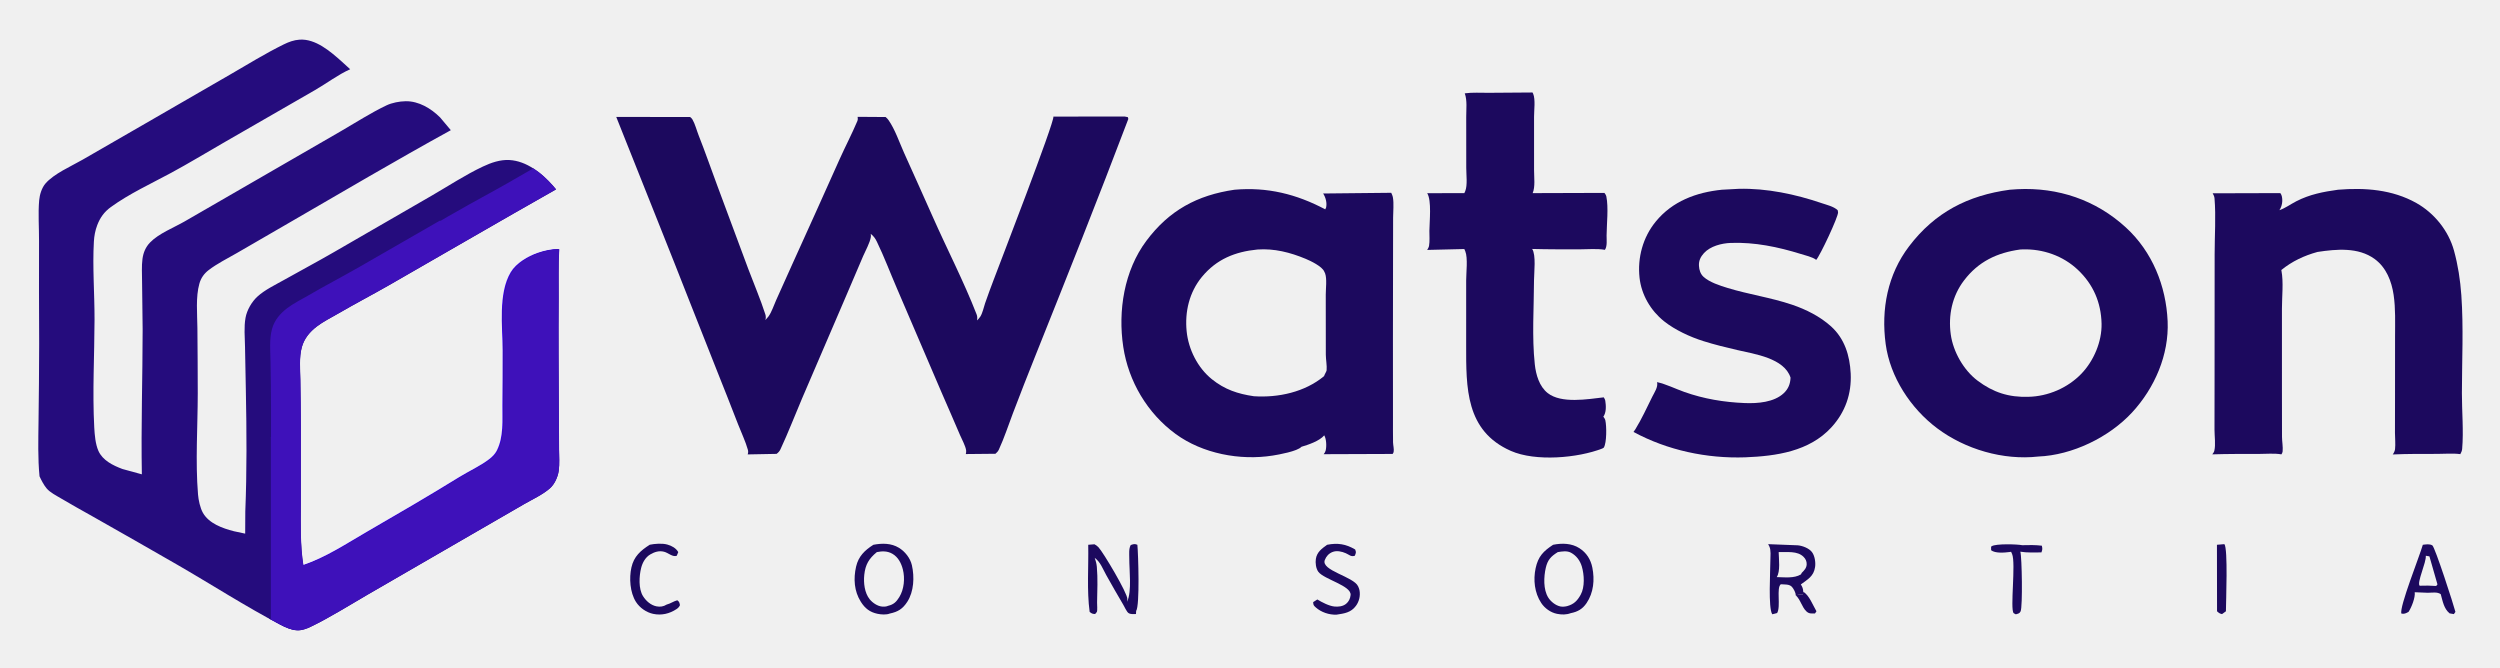
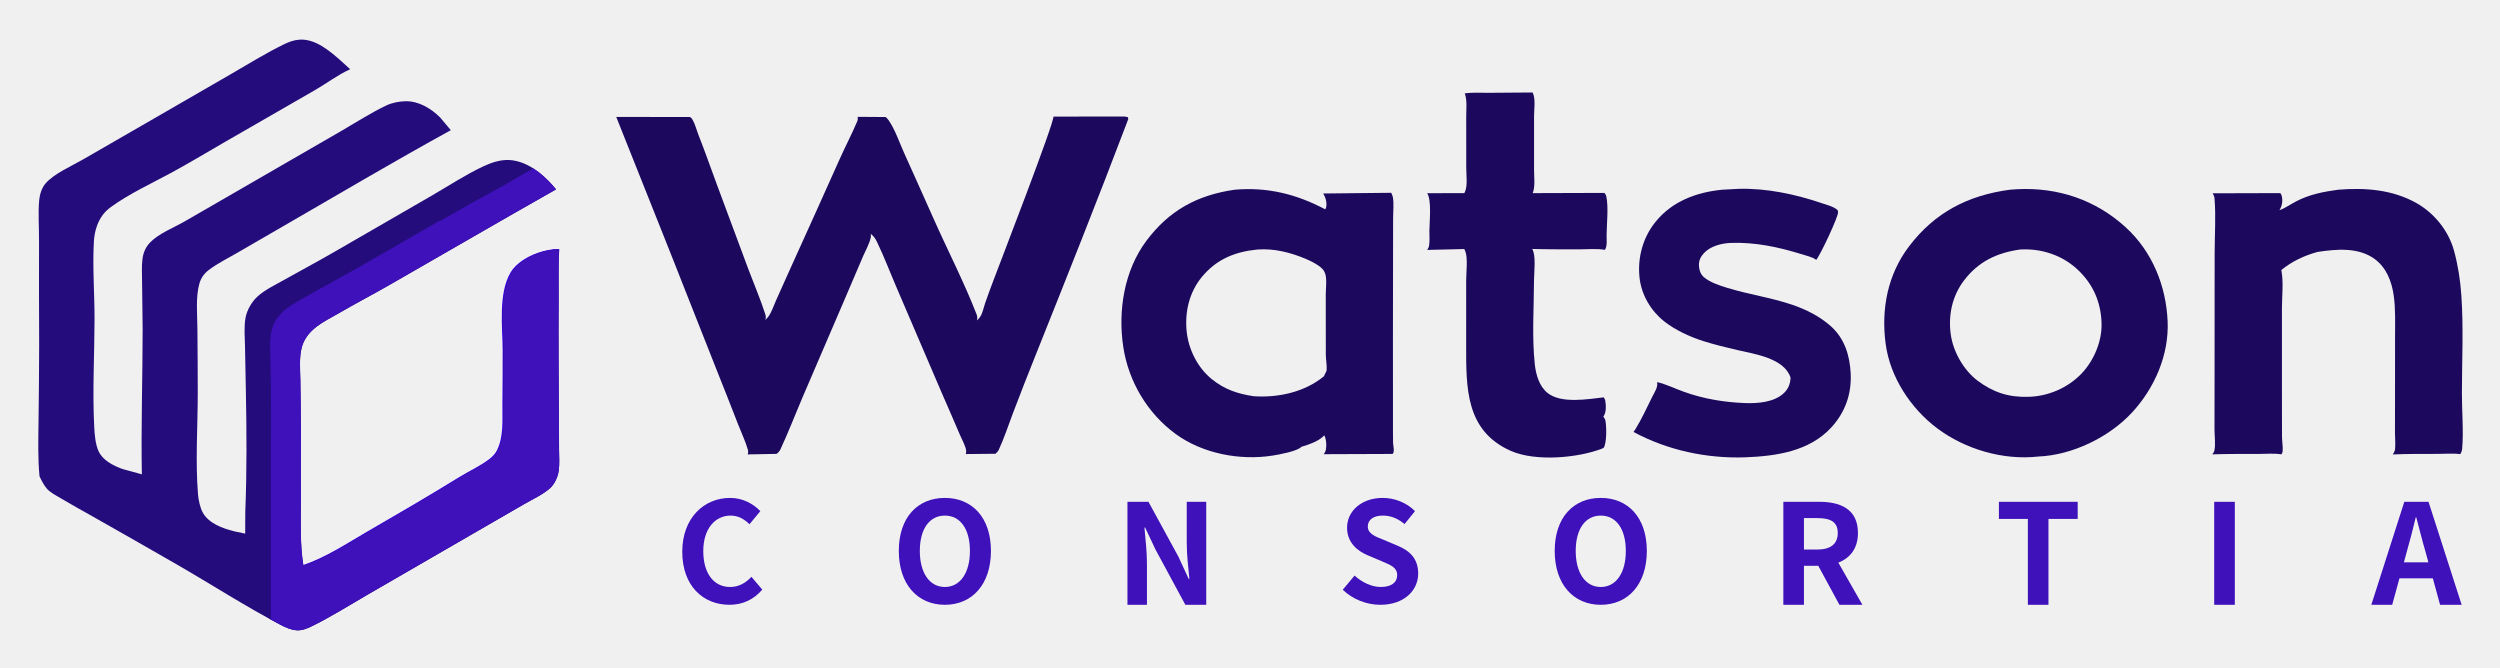
<svg xmlns="http://www.w3.org/2000/svg" width="678" height="181" version="1.1" id="svg18">
  <defs id="defs18">
    <clipPath clipPathUnits="userSpaceOnUse" id="clipPath44">
      <rect style="fill:#8e6fff;fill-opacity:1;stroke-width:0.877" id="rect44" width="125.429" height="154.696" x="108.705" y="282.216" />
    </clipPath>
    <mask maskUnits="userSpaceOnUse" id="mask-powermask-path-effect111">
      <path id="mask-powermask-path-effect111_box" style="fill:#ffffff;fill-opacity:1" d="M 9.38,9.737 H 152.657 V 171.961 H 9.38 Z" />
    </mask>
    <filter id="mask-powermask-path-effect111_inverse" style="color-interpolation-filters:sRGB" height="100" width="100" x="-50" y="-50">
      <feColorMatrix id="mask-powermask-path-effect111_primitive1" values="1" type="saturate" result="fbSourceGraphic" />
      <feColorMatrix id="mask-powermask-path-effect111_primitive2" values="-1 0 0 0 1 0 -1 0 0 1 0 0 -1 0 1 0 0 0 1 0 " in="fbSourceGraphic" />
    </filter>
    <clipPath clipPathUnits="userSpaceOnUse" id="clipPath44-3">
      <rect style="fill:#8e6fff;fill-opacity:1;stroke-width:0.877" id="rect44-3" width="125.429" height="154.696" x="108.705" y="282.216" />
    </clipPath>
    <mask maskUnits="userSpaceOnUse" id="mask-powermask-path-effect21">
      <path id="mask-powermask-path-effect21_box" style="fill:#ffffff;fill-opacity:1" d="M 9.38,9.737 H 152.657 V 171.961 H 9.38 Z" />
      <path id="path21" style="fill:#ffffff;fill-opacity:1" d="M 9.38,9.737 H 152.657 V 171.961 H 9.38 Z" />
    </mask>
    <filter id="mask-powermask-path-effect21_inverse" style="color-interpolation-filters:sRGB" height="100" width="100" x="-50" y="-50">
      <feColorMatrix id="mask-powermask-path-effect21_primitive1" values="1" type="saturate" result="fbSourceGraphic" />
      <feColorMatrix id="mask-powermask-path-effect21_primitive2" values="-1 0 0 0 1 0 -1 0 0 1 0 0 -1 0 1 0 0 0 1 0 " in="fbSourceGraphic" />
    </filter>
    <mask maskUnits="userSpaceOnUse" id="mask-powermask-path-effect28">
      <path id="mask-powermask-path-effect28_box" style="fill:#ffffff;fill-opacity:1" d="M 9.38,9.737 H 152.657 V 171.961 H 9.38 Z" />
      <path id="path28" style="fill:#ffffff;fill-opacity:1" d="M 9.38,9.737 H 152.657 V 171.961 H 9.38 Z" />
    </mask>
    <filter id="mask-powermask-path-effect28_inverse" style="color-interpolation-filters:sRGB" height="100" width="100" x="-50" y="-50">
      <feColorMatrix id="mask-powermask-path-effect28_primitive1" values="1" type="saturate" result="fbSourceGraphic" />
      <feColorMatrix id="mask-powermask-path-effect28_primitive2" values="-1 0 0 0 1 0 -1 0 0 1 0 0 -1 0 1 0 0 0 1 0 " in="fbSourceGraphic" />
    </filter>
    <mask maskUnits="userSpaceOnUse" id="mask-powermask-path-effect27">
      <path id="mask-powermask-path-effect27_box" style="fill:#ffffff;fill-opacity:1" d="M 9.38,9.737 H 152.657 V 171.961 H 9.38 Z" />
      <path id="path27" style="fill:#ffffff;fill-opacity:1" d="M 9.38,9.737 H 152.657 V 171.961 H 9.38 Z" />
    </mask>
    <filter id="mask-powermask-path-effect27_inverse" style="color-interpolation-filters:sRGB" height="100" width="100" x="-50" y="-50">
      <feColorMatrix id="mask-powermask-path-effect27_primitive1" values="1" type="saturate" result="fbSourceGraphic" />
      <feColorMatrix id="mask-powermask-path-effect27_primitive2" values="-1 0 0 0 1 0 -1 0 0 1 0 0 -1 0 1 0 0 0 1 0 " in="fbSourceGraphic" />
    </filter>
    <mask maskUnits="userSpaceOnUse" id="mask-powermask-path-effect30">
      <path id="mask-powermask-path-effect30_box" style="fill:#ffffff;fill-opacity:1" d="M 9.38,9.737 H 152.657 V 171.961 H 9.38 Z" />
      <path id="path30" style="fill:#ffffff;fill-opacity:1" d="M 9.38,9.737 H 152.657 V 171.961 H 9.38 Z" />
    </mask>
    <filter id="mask-powermask-path-effect30_inverse" style="color-interpolation-filters:sRGB" height="100" width="100" x="-50" y="-50">
      <feColorMatrix id="mask-powermask-path-effect30_primitive1" values="1" type="saturate" result="fbSourceGraphic" />
      <feColorMatrix id="mask-powermask-path-effect30_primitive2" values="-1 0 0 0 1 0 -1 0 0 1 0 0 -1 0 1 0 0 0 1 0 " in="fbSourceGraphic" />
    </filter>
  </defs>
-   <path fill="#1c095e" d="m 601.236,147.745 2.021,-0.174 c 1.002,1.259 0.428,15.551 0.412,18.208 l -1.056,0.764 c -0.678,-0.152 -0.838,-0.296 -1.352,-0.764 z" id="path2" />
-   <path fill="#1c095e" d="m 545.4,149.644 -0.417,0.066 c -1.44,0.185 -3.87,0.381 -4.99,-0.484 l -0.009,-0.955 0.179,-0.138 c 1.067,-0.723 6.887,-0.555 8.259,-0.277 1.794,-0.047 3.536,-0.083 5.323,0.133 0.193,0.852 0.178,0.998 -0.107,1.826 -1.824,-0.001 -3.927,0.117 -5.723,-0.2 0.438,1.442 0.655,14.957 0.071,16.182 -0.298,0.624 -0.674,0.607 -1.294,0.809 -0.146,-0.081 -0.488,-0.22 -0.595,-0.331 -0.999,-1.026 0.633,-13.541 -0.416,-16.03 l -0.236,-0.519 z" id="path3" />
-   <path fill="#1c095e" d="m 176.222,147.729 c 1.397,-0.284 3.388,-0.429 4.763,-0.045 1.187,0.33 2.372,0.981 2.956,2.046 l -0.4,0.993 c -1.143,0.418 -2.233,-0.776 -3.454,-1.093 -1.335,-0.345 -2.583,0.053 -3.744,0.738 -1.298,0.765 -2.1,2.216 -2.458,3.636 -0.561,2.226 -0.763,5.68 0.511,7.686 0.821,1.294 2.076,2.422 3.617,2.744 1,0.209 1.928,0.069 2.793,-0.477 1.017,-0.255 1.855,-0.888 2.875,-1.165 0.606,0.452 0.555,0.618 0.725,1.332 -0.223,0.484 -0.5,0.774 -0.939,1.065 -1.905,1.259 -4.061,1.769 -6.322,1.293 -1.864,-0.393 -3.654,-1.65 -4.677,-3.255 -1.615,-2.534 -1.87,-6.45 -1.228,-9.331 0.669,-3.001 2.504,-4.597 4.982,-6.167 z" id="path4" />
-   <path fill="#1c095e" d="m 359.915,147.745 c 2.873,-0.568 5.104,-0.205 7.606,1.274 0.322,0.806 0.214,0.894 -0.096,1.704 -1.065,0.341 -1.467,-0.261 -2.442,-0.687 -1.1,-0.48 -2.469,-0.798 -3.63,-0.325 -0.998,0.406 -1.675,1.157 -2.066,2.168 -1.107,2.866 7.812,4.469 9.032,7.134 l 0.065,0.148 c 0.142,0.315 0.255,0.604 0.316,0.946 0.263,1.471 -0.089,3 -0.971,4.2 -1.35,1.836 -3.141,2.066 -5.266,2.391 -1.981,0.076 -4.143,-0.643 -5.622,-1.964 -0.599,-0.535 -0.664,-0.633 -0.713,-1.437 l 1.13,-0.722 c 1.249,0.758 3.158,1.763 4.617,1.912 1.093,0.111 2.301,-0.018 3.183,-0.73 0.74,-0.596 1.126,-1.448 1.224,-2.373 0.269,-2.546 -7.176,-4.243 -8.739,-6.298 -0.667,-0.878 -0.853,-2.451 -0.681,-3.52 0.301,-1.868 1.617,-2.792 3.053,-3.821 z" id="path5" />
-   <path fill="#1c095e" d="m 657.069,147.745 c 0.857,-0.096 1.793,-0.293 2.576,0.158 0.699,0.404 5.798,16.159 6.266,18.041 l -0.423,0.603 -1.158,-0.204 c -1.559,-1.274 -1.871,-3.315 -2.402,-5.203 -0.916,-0.665 -2.339,-0.396 -3.475,-0.38 l -3.583,-0.146 c 0.21,1.412 -0.884,4.159 -1.675,5.33 -0.692,0.372 -1.139,0.629 -1.932,0.462 -0.663,-1.622 4.955,-15.632 5.806,-18.661 z m 0.806,2.977 c 0.183,1.785 -2.507,7.347 -1.656,8.127 l 2.234,-0.032 2.235,0.101 0.353,-0.419 -2.18,-7.611 z" id="path6" />
-   <path fill="#1c095e" d="m 305.683,163.195 c 1.315,-2.943 0.558,-8.462 0.577,-11.821 0.006,-1.141 -0.177,-2.542 0.398,-3.565 0.829,-0.26 0.989,-0.379 1.798,-0.064 0.25,2.554 0.685,16.531 -0.331,17.937 l -0.05,0.839 c -0.68,0.018 -1.477,0.121 -2.059,-0.288 -0.449,-0.317 -1.079,-1.707 -1.382,-2.218 -1.574,-2.65 -3.108,-5.356 -4.617,-8.046 -0.924,-1.646 -1.56,-3.527 -3.127,-4.687 0.281,0.799 0.493,1.575 0.57,2.421 0.286,3.153 0.124,6.522 0.069,9.691 -0.01,0.542 0.137,2.103 -0.058,2.55 -0.071,0.162 -0.365,0.439 -0.486,0.584 -0.753,-0.059 -0.879,-0.107 -1.472,-0.584 -0.79,-5.831 -0.266,-12.289 -0.386,-18.2 l 1.693,-0.136 c 0.398,0.206 0.769,0.472 1.077,0.799 1.324,1.405 7.881,12.449 7.845,14.041 z" id="path7" />
-   <g id="g112" transform="translate(-7.899436)">
+   <path fill="#1c095e" d="m 342.015,443.897 2.021,-0.174 c 1.002,1.259 0.428,15.551 0.412,18.208 l -1.056,0.764 c -0.678,-0.152 -0.838,-0.296 -1.352,-0.764 z" id="path2" style="display:none" />
+   <path fill="#1c095e" d="m 286.179,445.796 -0.417,0.066 c -1.44,0.185 -3.87,0.381 -4.99,-0.484 l -0.009,-0.955 0.179,-0.138 c 1.067,-0.723 6.887,-0.555 8.259,-0.277 1.794,-0.047 3.536,-0.083 5.323,0.133 0.193,0.852 0.178,0.998 -0.107,1.826 -1.824,-0.001 -3.927,0.117 -5.723,-0.2 0.438,1.442 0.655,14.957 0.071,16.182 -0.298,0.624 -0.674,0.607 -1.294,0.809 -0.146,-0.081 -0.488,-0.22 -0.595,-0.331 -0.999,-1.026 0.633,-13.541 -0.416,-16.03 l -0.236,-0.519 z" id="path3" style="display:none" />
+   <path fill="#1c095e" d="m -82.998,443.881 c 1.397,-0.284 3.388,-0.429 4.763,-0.045 1.187,0.33 2.372,0.981 2.956,2.046 l -0.4,0.993 c -1.143,0.418 -2.233,-0.776 -3.454,-1.093 -1.335,-0.345 -2.583,0.053 -3.744,0.738 -1.298,0.765 -2.1,2.216 -2.458,3.636 -0.561,2.226 -0.763,5.68 0.511,7.686 0.821,1.294 2.076,2.422 3.617,2.744 1,0.209 1.928,0.069 2.793,-0.477 1.017,-0.255 1.855,-0.888 2.875,-1.165 0.606,0.452 0.555,0.618 0.725,1.332 -0.223,0.484 -0.5,0.774 -0.939,1.065 -1.905,1.259 -4.061,1.769 -6.322,1.293 -1.864,-0.393 -3.654,-1.65 -4.677,-3.255 -1.615,-2.534 -1.87,-6.45 -1.228,-9.331 0.669,-3.001 2.504,-4.597 4.982,-6.167 z" id="path4" style="display:none" />
+   <path fill="#1c095e" d="m 100.695,443.897 c 2.873,-0.568 5.104,-0.205 7.606,1.274 0.322,0.806 0.214,0.894 -0.096,1.704 -1.065,0.341 -1.467,-0.261 -2.442,-0.687 -1.1,-0.48 -2.469,-0.798 -3.63,-0.325 -0.998,0.406 -1.675,1.157 -2.066,2.168 -1.107,2.866 7.812,4.469 9.032,7.134 l 0.065,0.148 c 0.142,0.315 0.255,0.604 0.316,0.946 0.263,1.471 -0.089,3 -0.971,4.2 -1.35,1.836 -3.141,2.066 -5.266,2.391 -1.981,0.076 -4.143,-0.643 -5.622,-1.964 -0.599,-0.535 -0.664,-0.633 -0.713,-1.437 l 1.13,-0.722 c 1.249,0.758 3.158,1.763 4.617,1.912 1.093,0.111 2.301,-0.018 3.183,-0.73 0.74,-0.596 1.126,-1.448 1.224,-2.373 0.269,-2.546 -7.176,-4.243 -8.739,-6.298 -0.667,-0.878 -0.853,-2.451 -0.681,-3.52 0.301,-1.868 1.617,-2.792 3.053,-3.821 z" id="path5" style="display:none" />
+   <path fill="#1c095e" d="m 397.849,443.897 c 0.857,-0.096 1.793,-0.293 2.576,0.158 0.699,0.404 5.798,16.159 6.266,18.041 l -0.423,0.603 -1.158,-0.204 c -1.559,-1.274 -1.871,-3.315 -2.402,-5.203 -0.916,-0.665 -2.339,-0.396 -3.475,-0.38 l -3.583,-0.146 c 0.21,1.412 -0.884,4.159 -1.675,5.33 -0.692,0.372 -1.139,0.629 -1.932,0.462 -0.663,-1.622 4.955,-15.632 5.806,-18.661 z m 0.806,2.977 c 0.183,1.785 -2.507,7.347 -1.656,8.127 l 2.234,-0.032 2.235,0.101 0.353,-0.419 -2.18,-7.611 z" id="path6" style="display:none" />
+   <path fill="#1c095e" d="m 46.463,459.347 c 1.315,-2.943 0.558,-8.462 0.577,-11.821 0.006,-1.141 -0.177,-2.542 0.398,-3.565 0.829,-0.26 0.989,-0.379 1.798,-0.064 0.25,2.554 0.685,16.531 -0.331,17.937 l -0.05,0.839 c -0.68,0.018 -1.477,0.121 -2.059,-0.288 -0.449,-0.317 -1.079,-1.707 -1.382,-2.218 -1.574,-2.65 -3.108,-5.356 -4.617,-8.046 -0.924,-1.646 -1.56,-3.527 -3.127,-4.687 0.281,0.799 0.493,1.575 0.57,2.421 0.286,3.153 0.124,6.522 0.069,9.691 -0.01,0.542 0.137,2.103 -0.058,2.55 -0.071,0.162 -0.365,0.439 -0.486,0.584 -0.753,-0.059 -0.879,-0.107 -1.472,-0.584 -0.79,-5.831 -0.266,-12.289 -0.386,-18.2 l 1.693,-0.136 c 0.398,0.206 0.769,0.472 1.077,0.799 1.324,1.405 7.881,12.449 7.845,14.041 z" id="path7" style="display:none" />
+   <g id="g112" transform="translate(-267.1198,296.1524)" style="display:none">
    <path fill="#1c095e" d="m 496.942,160.495 c 1.572,0.847 2.669,3.746 3.579,5.284 l -0.395,0.585 c -0.907,0.016 -1.587,0.136 -2.317,-0.544 -1.259,-1.173 -1.589,-3.203 -2.925,-4.391 0.611,-0.111 1.195,-0.242 1.816,-0.139 l 0.113,0.022 z" id="path1" />
    <path fill="#1c095e" d="m 487.419,147.574 8.044,0.315 c 1.268,0.116 3.01,0.782 3.81,1.798 0.797,1.012 1.06,2.821 0.88,4.07 -0.369,2.567 -2.013,3.356 -3.865,4.742 0.433,0.694 0.62,1.176 0.654,1.996 l -0.129,0.817 -0.113,-0.022 c -0.621,-0.103 -1.205,0.028 -1.816,0.139 0.071,-0.641 -0.57,-1.752 -0.986,-2.24 -0.698,-0.819 -2.027,-0.648 -3.041,-0.736 -1.267,0.959 0.055,5.986 -0.993,7.787 l -1.324,0.35 c -1.142,-1.616 -0.515,-11.814 -0.515,-14.603 0,-1.151 0.212,-2.729 -0.277,-3.779 z m 2.853,2.156 c 0.045,1.838 0.502,5.255 -0.522,6.778 2.123,0.04 4.683,0.399 6.569,-0.733 l 0.211,-0.419 c 0.679,-0.667 1.302,-1.297 1.341,-2.312 0.031,-0.806 -0.287,-1.471 -0.841,-2.024 -1.697,-1.692 -4.514,-1.225 -6.758,-1.29 z" id="path8" />
  </g>
-   <path fill="#1c095e" d="m 236.866,147.744 c 2.372,-0.449 4.809,-0.466 6.92,0.816 1.66,1.009 3.084,2.811 3.519,4.727 0.723,3.18 0.555,7.139 -1.25,9.924 -1.248,1.926 -2.532,2.717 -4.74,3.182 -0.948,0.379 -2.343,0.28 -3.329,0.071 -2.08,-0.441 -3.386,-1.461 -4.52,-3.249 -1.836,-2.894 -2.036,-6.279 -1.295,-9.546 0.632,-2.787 2.365,-4.456 4.695,-5.925 z m 0.936,1.985 c -2.133,1.749 -3.118,3.366 -3.412,6.173 -0.224,2.148 0.06,4.885 1.474,6.625 0.771,0.949 2.093,1.861 3.34,1.973 0.516,0.046 1.206,0.026 1.667,-0.209 1.502,-0.354 2.23,-1.076 3.023,-2.365 1.313,-2.133 1.561,-5.101 0.964,-7.483 -0.422,-1.682 -1.264,-3.343 -2.815,-4.243 -1.358,-0.788 -2.751,-0.767 -4.241,-0.471 z" id="path9" />
-   <path fill="#1c095e" d="m 421.202,147.745 c 2.408,-0.49 5.028,-0.434 7.143,0.929 1.912,1.232 3.061,3.05 3.5,5.264 0.652,3.281 0.352,6.785 -1.564,9.613 -1.095,1.616 -2.41,2.367 -4.297,2.735 -1.201,0.456 -2.451,0.435 -3.703,0.189 -1.727,-0.339 -3.344,-1.495 -4.308,-2.956 -1.811,-2.744 -2.188,-6.256 -1.511,-9.423 0.686,-3.208 2.129,-4.639 4.74,-6.351 z m 1.276,1.985 c -1.864,1.152 -2.763,2.108 -3.263,4.275 -0.556,2.415 -0.701,5.878 0.675,8.061 0.695,1.102 1.991,2.13 3.278,2.405 0.535,0.114 1.306,0.053 1.832,-0.089 1.831,-0.507 2.754,-1.44 3.676,-3.085 1.168,-2.083 0.97,-5.469 0.315,-7.664 -0.472,-1.582 -1.459,-2.933 -2.918,-3.726 -1.107,-0.602 -2.399,-0.366 -3.595,-0.177 z" id="path10" />
+   <path fill="#1c095e" d="m -22.355,443.896 c 2.372,-0.449 4.809,-0.466 6.92,0.816 1.66,1.009 3.084,2.811 3.519,4.727 0.723,3.18 0.555,7.139 -1.25,9.924 -1.248,1.926 -2.532,2.717 -4.74,3.182 -0.948,0.379 -2.343,0.28 -3.329,0.071 -2.08,-0.441 -3.386,-1.461 -4.52,-3.249 -1.836,-2.894 -2.036,-6.279 -1.295,-9.546 0.632,-2.787 2.365,-4.456 4.695,-5.925 z m 0.936,1.985 c -2.133,1.749 -3.118,3.366 -3.412,6.173 -0.224,2.148 0.06,4.885 1.474,6.625 0.771,0.949 2.093,1.861 3.34,1.973 0.516,0.046 1.206,0.026 1.667,-0.209 1.502,-0.354 2.23,-1.076 3.023,-2.365 1.313,-2.133 1.561,-5.101 0.964,-7.483 -0.422,-1.682 -1.264,-3.343 -2.815,-4.243 -1.358,-0.788 -2.751,-0.767 -4.241,-0.471 z" id="path9" style="display:none" />
+   <path fill="#1c095e" d="m 161.982,443.897 c 2.408,-0.49 5.028,-0.434 7.143,0.929 1.912,1.232 3.061,3.05 3.5,5.264 0.652,3.281 0.352,6.785 -1.564,9.613 -1.095,1.616 -2.41,2.367 -4.297,2.735 -1.201,0.456 -2.451,0.435 -3.703,0.189 -1.727,-0.339 -3.344,-1.495 -4.308,-2.956 -1.811,-2.744 -2.188,-6.256 -1.511,-9.423 0.686,-3.208 2.129,-4.639 4.74,-6.351 z m 1.276,1.985 c -1.864,1.152 -2.763,2.108 -3.263,4.275 -0.556,2.415 -0.701,5.878 0.675,8.061 0.695,1.102 1.991,2.13 3.278,2.405 0.535,0.114 1.306,0.053 1.832,-0.089 1.831,-0.507 2.754,-1.44 3.676,-3.085 1.168,-2.083 0.97,-5.469 0.315,-7.664 -0.472,-1.582 -1.459,-2.933 -2.918,-3.726 -1.107,-0.602 -2.399,-0.366 -3.595,-0.177 z" id="path10" style="display:none" />
  <path fill="#1C095E" d="M397.243 25.313C399.325 25.024 401.607 25.185 403.711 25.17C407.679 25.141 411.647 25.111 415.616 25.082L415.794 25.428C416.442 26.959 416.032 29.922 416.036 31.677C416.048 36.513 416.051 41.349 416.039 46.184C416.034 48.058 416.395 50.689 415.659 52.377L435.124 52.315C435.337 52.587 435.573 52.949 435.643 53.292C436.26 56.354 435.732 60.703 435.706 63.88C435.696 65.066 435.929 66.768 435.251 67.756C433.158 67.377 430.665 67.616 428.522 67.618C424.187 67.62 419.855 67.638 415.521 67.516C416.626 69.129 416.031 73.966 416.025 75.964C416.002 83.426 415.435 91.396 416.238 98.817C416.539 101.602 417.445 104.798 419.74 106.604C423.443 109.518 430.568 108.254 434.931 107.761C435.127 108.048 435.301 108.359 435.356 108.707C435.568 110.048 435.65 111.869 434.826 112.999C435.052 113.282 435.294 113.648 435.372 114.007C435.722 115.603 435.763 120.071 434.946 121.4L434.546 121.641C427.893 124.228 416.451 125.237 409.746 122.284C397.428 116.859 397.615 105.123 397.622 93.603C397.626 87.739 397.633 81.874 397.627 76.01C397.624 73.975 398.119 69.982 397.391 68.159L397.161 67.623L397.117 67.538L387.053 67.78C387.263 67.461 387.488 67.056 387.556 66.674C387.776 65.442 387.64 63.881 387.65 62.612C387.669 60.168 388.311 54.35 387.058 52.398L397.129 52.37L397.367 51.85C398.029 50.242 397.642 47.344 397.648 45.521C397.663 40.929 397.659 36.336 397.639 31.744C397.631 29.714 397.948 27.211 397.243 25.313Z" id="path12" />
  <path fill="#1C095E" d="M466.994 51.453L471.569 51.208C479.102 51.019 486.912 52.663 494.023 55.092C495.414 55.567 497.299 55.981 498.383 57.012L498.481 57.572C498.575 58.761 493.574 69.384 492.549 70.487L492.492 70.433C491.594 69.719 489.458 69.21 488.339 68.864C482.178 66.959 475.875 65.643 469.39 65.88C466.899 65.971 463.842 66.75 462.116 68.638C461.195 69.645 460.677 70.718 460.758 72.1C460.823 73.214 461.157 74.301 461.999 75.074C463.606 76.548 466.438 77.453 468.492 78.083C474.265 79.855 480.273 80.693 486.011 82.635C489.801 83.918 493.623 85.836 496.607 88.539C500.276 91.864 501.665 96.447 501.906 101.266C502.182 106.795 500.436 111.79 496.677 115.891C490.68 122.434 481.708 123.689 473.325 124.026C462.869 124.388 452.245 122.127 443.005 117.147L443.519 116.405C445.24 113.605 446.653 110.503 448.115 107.561C448.696 106.391 449.712 104.97 449.397 103.63C451.905 104.197 454.337 105.427 456.761 106.287C462.072 108.173 467.546 109.086 473.174 109.31C476.643 109.448 481.115 109.123 483.761 106.627C484.997 105.461 485.537 104.084 485.595 102.412C483.889 97.125 475.84 96.022 471.132 94.926C468.05 94.209 464.958 93.456 461.939 92.505C458.361 91.378 454.236 89.475 451.277 87.113C447.671 84.236 445.152 79.947 444.646 75.333C444.048 69.885 445.551 64.355 449.039 60.091C453.562 54.562 460.038 52.156 466.994 51.453Z" id="path13" />
  <path fill="#1C095E" d="M634.074 51.454C641.392 50.859 648.803 51.398 655.318 55.058C660.173 57.785 664.045 62.578 665.525 67.975C666.612 71.938 667.224 75.952 667.514 80.047C668.133 88.794 667.679 97.849 667.667 106.627C667.661 111.569 668.155 116.885 667.736 121.77C667.694 122.257 667.477 122.741 667.238 123.161C665.26 122.892 662.966 123.098 660.952 123.096C656.936 123.094 652.924 123.076 648.91 123.247C649.211 122.838 649.476 122.324 649.535 121.813C649.694 120.427 649.515 118.828 649.516 117.418C649.518 114.241 649.524 111.064 649.529 107.887C649.537 102.354 649.54 96.821 649.54 91.288C649.54 87.535 649.701 83.713 649.154 79.993C648.604 76.256 647.154 72.541 644.003 70.238C639.564 66.992 633.605 67.556 628.497 68.33C624.86 69.337 621.645 70.837 618.693 73.229L618.728 73.405C619.317 76.516 618.861 80.494 618.861 83.698C618.859 91.442 618.86 99.186 618.863 106.93C618.865 110.772 618.862 114.614 618.879 118.456C618.884 119.721 619.173 121.194 619.05 122.431C619.021 122.727 618.88 122.98 618.717 123.222C616.838 122.883 614.562 123.108 612.628 123.106C608.406 123.101 604.185 123.094 599.964 123.222C600.204 122.944 600.443 122.597 600.528 122.235C600.917 120.584 600.571 118.252 600.572 116.512C600.576 111.378 600.585 106.244 600.591 101.109C600.604 90.378 600.615 79.646 600.609 68.915C600.607 63.971 600.986 58.681 600.576 53.771C600.537 53.3 600.313 52.825 600.078 52.422L618.427 52.37C618.602 52.621 618.751 52.886 618.821 53.187C619.126 54.508 618.909 55.882 618.174 57.005C619.807 56.435 621.219 55.376 622.755 54.585C626.393 52.713 630.048 52.011 634.074 51.454Z" id="path14" />
  <path fill="#1C095E" d="M545.051 51.454L547.122 51.311C558.127 50.766 568.372 54.203 576.532 61.681C583.706 68.257 587.444 77.537 587.863 87.129C588.26 96.218 584.347 105.21 578.25 111.826C572.017 118.59 562 123.442 552.778 123.812C543.276 124.882 532.939 121.852 525.324 116.126C518.173 110.75 512.6 102.261 511.394 93.301C510.123 83.861 511.907 74.463 517.746 66.793C524.77 57.567 533.687 52.995 545.051 51.454ZM547.865 67.668C541.59 68.533 536.539 70.929 532.637 76.061C529.417 80.295 528.324 85.501 529.05 90.724C529.695 95.371 532.531 100.385 536.306 103.227C540.571 106.439 544.818 107.793 550.13 107.612C555.421 107.497 560.76 105.211 564.467 101.361C567.835 97.862 570.058 92.628 569.944 87.751C569.811 82.038 567.685 77.108 563.518 73.174C559.496 69.376 554.058 67.469 548.542 67.637L547.865 67.668Z" id="path15" />
  <path fill="#1C095E" d="M334.799 51.454C343.682 50.679 351.574 52.622 359.4 56.773L359.63 56.316C359.935 55.042 359.528 53.548 358.84 52.477L377.3 52.284L377.542 52.832C377.639 53.077 377.72 53.321 377.764 53.581C378.046 55.238 377.811 57.297 377.812 59C377.814 63.038 377.801 67.077 377.791 71.115C377.757 85.15 377.759 99.184 377.775 113.219C377.778 115.461 377.754 117.708 377.793 119.95C377.807 120.744 378.111 121.828 377.951 122.575C377.91 122.764 377.793 122.951 377.686 123.108L358.979 123.177C359.211 122.901 359.42 122.574 359.511 122.222C359.807 121.074 359.725 119.076 359.135 118.064C357.847 119.601 354.837 120.613 352.952 121.169C351.875 122.385 346.813 123.289 345.151 123.552C336.295 124.953 326.149 123.034 318.836 117.693C311.187 112.108 306.049 103.445 304.63 94.078C303.149 84.304 304.863 73.389 310.886 65.324C317.063 57.052 324.698 52.923 334.799 51.454ZM341.033 67.668C334.96 68.258 329.902 70.304 325.956 75.097C322.537 79.25 321.29 84.547 321.818 89.845C322.307 94.745 324.793 99.733 328.67 102.851C332.14 105.64 335.69 106.82 340.04 107.458C346.662 107.905 353.879 106.338 359.08 102.011L359.292 101.503C359.414 101.233 359.751 100.696 359.778 100.427C359.901 99.195 359.566 97.474 359.561 96.166C359.541 90.745 359.547 85.322 359.547 79.9C359.547 78.316 359.906 75.595 359.369 74.141L359.134 73.645C358.56 72.248 355.439 70.754 354.093 70.194C349.917 68.458 345.587 67.341 341.033 67.668Z" id="path16" />
  <path fill="#1C095E" d="M305.026 31.601L305.879 31.776L306 32.262C297.858 53.754 289.321 75.161 280.785 96.501C278.711 101.686 276.665 106.898 274.686 112.12C273.456 115.366 272.344 118.78 270.891 121.929C270.678 122.39 270.359 122.743 269.965 123.061L261.927 123.14C262 122.822 262.065 122.488 262.018 122.162C261.835 120.869 260.887 119.254 260.375 118.03C258.743 114.133 257.001 110.285 255.338 106.401C251.304 96.98 247.283 87.553 243.219 78.144C241.417 73.973 239.795 69.654 237.819 65.569C237.397 64.695 236.921 64.008 236.137 63.419C236.186 63.697 236.219 63.985 236.173 64.266C235.912 65.883 234.746 67.91 234.087 69.445C232.498 73.144 230.923 76.849 229.341 80.552C225.424 89.722 221.447 98.867 217.529 108.037C215.568 112.627 213.768 117.345 211.654 121.863C211.41 122.384 211.069 122.746 210.608 123.09L202.77 123.238C202.93 122.79 202.948 122.421 202.817 121.959C202.165 119.649 201.046 117.354 200.179 115.109C198.291 110.219 196.362 105.347 194.417 100.479C189.267 87.585 184.261 74.637 179.097 61.747L167.125 31.709L187.167 31.736C187.42 31.926 187.639 32.137 187.8 32.413C188.5 33.606 188.952 35.398 189.478 36.727C191.246 41.193 192.817 45.751 194.495 50.253C197.314 57.819 200.101 65.4 202.939 72.959C204.466 77.024 206.231 81.119 207.557 85.243C207.726 85.772 207.715 86.257 207.58 86.794L208.433 85.801C209.294 84.588 209.878 82.758 210.492 81.395C211.954 78.145 213.395 74.885 214.875 71.644C219.198 62.179 223.438 52.67 227.702 43.178C229.253 39.727 231.043 36.309 232.511 32.839C232.673 32.457 232.656 32.087 232.59 31.685L240.178 31.738C240.477 31.987 240.752 32.261 240.975 32.582C242.752 35.141 243.896 38.585 245.175 41.436C247.767 47.211 250.382 52.971 252.943 58.761C256.829 67.544 261.359 76.281 264.838 85.213C265.063 85.79 265.085 86.289 264.968 86.897C265.283 86.589 265.618 86.249 265.855 85.873C266.487 84.871 266.776 83.372 267.156 82.25C267.877 80.117 268.69 78.008 269.476 75.898C271.104 71.533 285.995 33.114 285.682 31.619L305.026 31.601Z" id="path17" />
-   <g id="g25">
-     <g id="g90" transform="translate(48.5928,-170.8102)">
-       <path id="path19" clip-path="url(#clipPath44-3)" style="fill:#3f00ff;fill-opacity:1" d="m 108.8,282.991 c -0.077,0.021 -0.153,0.045 -0.23,0.066 -0.457,0.286 -0.915,0.571 -1.373,0.857 0.535,-0.308 1.069,-0.616 1.604,-0.924 z m 72.742,15.219 c -23.3,12.388 -46.506,24.937 -69.742,37.43 -1.277,1.231 -2.27,2.678 -2.77,4.457 -0.782,2.785 -0.462,6.139 -0.41,9 0.008,0.411 0.007,0.822 0.014,1.232 -2.185,0.041 -4.371,0.06 -6.557,0.09 0.043,2.359 0.088,4.717 0.135,7.076 0.216,10.845 0.29,21.932 -0.15,32.764 l -0.014,2.986 c 0.158,3.272 0.257,6.547 0.359,9.82 0.024,4.236 0.032,8.476 -0.115,12.711 3.118,1.822 6.249,3.611 9.426,5.271 1.268,0.663 2.778,1.334 4.217,1.451 1.343,0.109 2.668,-0.379 3.863,-0.957 5.337,-2.58 10.476,-5.849 15.607,-8.814 9.221,-5.326 18.437,-10.663 27.654,-15.996 4.842,-2.803 9.692,-5.593 14.531,-8.4 2.279,-1.322 5.125,-2.607 7.084,-4.344 1.264,-1.121 2.136,-3.083 2.369,-4.729 0.266,-1.867 0.102,-3.951 0.088,-5.838 -0.025,-3.302 -0.04,-6.604 -0.055,-9.906 -0.045,-10.373 -0.134,-20.747 -0.049,-31.119 0.037,-4.412 -0.113,-8.822 0.141,-13.23 -1.935,0.032 -3.77,0.423 -5.602,1.047 -2.659,0.906 -5.868,2.778 -7.344,5.264 -3.43,5.776 -2.208,14.683 -2.182,21.201 0.02,4.941 -0.027,9.88 -0.068,14.82 -0.034,4.125 0.388,8.59 -1.533,12.371 -0.47,0.922 -1.25,1.689 -2.064,2.311 -2.477,1.89 -5.55,3.269 -8.211,4.912 -8.181,5.051 -16.441,9.865 -24.77,14.676 -5.568,3.216 -11.458,7.152 -17.6,9.148 -0.895,-5.504 -0.7,-11.191 -0.689,-16.75 0.013,-7.06 0.028,-14.118 0.006,-21.178 -0.014,-4.104 -0.054,-8.216 -0.129,-12.318 -0.052,-2.861 -0.372,-6.213 0.41,-8.998 0.657,-2.339 2.158,-4.109 4.051,-5.562 1.73,-1.329 3.885,-2.389 5.777,-3.49 4.604,-2.678 9.31,-5.129 13.926,-7.773 15.061,-8.628 30.061,-17.373 45.172,-25.916 l -0.865,-1.021 c -1.148,-1.301 -2.465,-2.586 -3.912,-3.697 z m -2.891,39.258 c 0,0.125 -0.002,0.25 -0.002,0.375 -0.245,-0.055 -0.493,-0.137 -0.738,-0.275 0.246,-0.039 0.494,-0.062 0.74,-0.1 z m 0.172,32.887 c 0.021,1.132 0.011,2.265 -0.141,3.332 -0.026,0.186 -0.089,0.384 -0.131,0.576 -0.136,-0.208 -0.292,-0.455 -0.428,-0.66 0.202,-1.011 0.396,-2.024 0.574,-3.041 0.042,-0.064 0.083,-0.141 0.125,-0.207 z m -76.146,44.729 c -0.001,0.007 -0.003,0.015 -0.004,0.021 -0.011,-0.006 -0.022,-0.012 -0.033,-0.018 0.011,-10e-4 0.026,-0.003 0.037,-0.004 z" transform="translate(-84.31632,-80.83217)" />
-       <rect style="fill:#3f00ff;fill-opacity:1" id="rect89" width="2.787" height="10.104" x="92.852" y="253.297" />
-       <rect style="fill:#3f00ff;fill-opacity:1" id="rect90" width="7.839" height="14.808" x="90.414" y="284.132" />
+   <g id="g1">
+     <g id="g25">
+       <g id="g90" transform="translate(48.5928,-170.8102)">
+         <path id="path19" clip-path="url(#clipPath44-3)" style="fill:#3f00ff;fill-opacity:1" d="m 108.8,282.991 c -0.077,0.021 -0.153,0.045 -0.23,0.066 -0.457,0.286 -0.915,0.571 -1.373,0.857 0.535,-0.308 1.069,-0.616 1.604,-0.924 z m 72.742,15.219 c -23.3,12.388 -46.506,24.937 -69.742,37.43 -1.277,1.231 -2.27,2.678 -2.77,4.457 -0.782,2.785 -0.462,6.139 -0.41,9 0.008,0.411 0.007,0.822 0.014,1.232 -2.185,0.041 -4.371,0.06 -6.557,0.09 0.043,2.359 0.088,4.717 0.135,7.076 0.216,10.845 0.29,21.932 -0.15,32.764 l -0.014,2.986 c 0.158,3.272 0.257,6.547 0.359,9.82 0.024,4.236 0.032,8.476 -0.115,12.711 3.118,1.822 6.249,3.611 9.426,5.271 1.268,0.663 2.778,1.334 4.217,1.451 1.343,0.109 2.668,-0.379 3.863,-0.957 5.337,-2.58 10.476,-5.849 15.607,-8.814 9.221,-5.326 18.437,-10.663 27.654,-15.996 4.842,-2.803 9.692,-5.593 14.531,-8.4 2.279,-1.322 5.125,-2.607 7.084,-4.344 1.264,-1.121 2.136,-3.083 2.369,-4.729 0.266,-1.867 0.102,-3.951 0.088,-5.838 -0.025,-3.302 -0.04,-6.604 -0.055,-9.906 -0.045,-10.373 -0.134,-20.747 -0.049,-31.119 0.037,-4.412 -0.113,-8.822 0.141,-13.23 -1.935,0.032 -3.77,0.423 -5.602,1.047 -2.659,0.906 -5.868,2.778 -7.344,5.264 -3.43,5.776 -2.208,14.683 -2.182,21.201 0.02,4.941 -0.027,9.88 -0.068,14.82 -0.034,4.125 0.388,8.59 -1.533,12.371 -0.47,0.922 -1.25,1.689 -2.064,2.311 -2.477,1.89 -5.55,3.269 -8.211,4.912 -8.181,5.051 -16.441,9.865 -24.77,14.676 -5.568,3.216 -11.458,7.152 -17.6,9.148 -0.895,-5.504 -0.7,-11.191 -0.689,-16.75 0.013,-7.06 0.028,-14.118 0.006,-21.178 -0.014,-4.104 -0.054,-8.216 -0.129,-12.318 -0.052,-2.861 -0.372,-6.213 0.41,-8.998 0.657,-2.339 2.158,-4.109 4.051,-5.562 1.73,-1.329 3.885,-2.389 5.777,-3.49 4.604,-2.678 9.31,-5.129 13.926,-7.773 15.061,-8.628 30.061,-17.373 45.172,-25.916 l -0.865,-1.021 c -1.148,-1.301 -2.465,-2.586 -3.912,-3.697 z m -2.891,39.258 c 0,0.125 -0.002,0.25 -0.002,0.375 -0.245,-0.055 -0.493,-0.137 -0.738,-0.275 0.246,-0.039 0.494,-0.062 0.74,-0.1 z m 0.172,32.887 c 0.021,1.132 0.011,2.265 -0.141,3.332 -0.026,0.186 -0.089,0.384 -0.131,0.576 -0.136,-0.208 -0.292,-0.455 -0.428,-0.66 0.202,-1.011 0.396,-2.024 0.574,-3.041 0.042,-0.064 0.083,-0.141 0.125,-0.207 z m -76.146,44.729 c -0.001,0.007 -0.003,0.015 -0.004,0.021 -0.011,-0.006 -0.022,-0.012 -0.033,-0.018 0.011,-10e-4 0.026,-0.003 0.037,-0.004 z" transform="translate(-84.31632,-80.83217)" />
+         <rect style="fill:#3f00ff;fill-opacity:1" id="rect89" width="2.787" height="10.104" x="92.852" y="253.297" />
+         <rect style="fill:#3f00ff;fill-opacity:1" id="rect90" width="7.839" height="14.808" x="90.414" y="284.132" />
+       </g>
+       <path d="m 10.717,129.167 c 0.488,1.07 1.161,2.365 1.917,3.273 0.937,1.125 2.641,1.971 3.887,2.715 2.801,1.675 5.668,3.24 8.508,4.848 7.629,4.321 15.254,8.661 22.85,13.038 9.408,5.422 18.688,11.427 28.302,16.451 1.268,0.663 2.777,1.336 4.216,1.453 1.343,0.109 2.669,-0.379 3.864,-0.957 5.337,-2.58 10.476,-5.851 15.608,-8.816 9.221,-5.326 18.437,-10.662 27.655,-15.995 4.842,-2.803 9.691,-5.592 14.531,-8.4 2.279,-1.322 5.124,-2.609 7.084,-4.345 1.264,-1.121 2.135,-3.082 2.369,-4.728 0.266,-1.867 0.103,-3.952 0.089,-5.839 -0.025,-3.302 -0.039,-6.603 -0.054,-9.905 -0.045,-10.373 -0.135,-20.748 -0.05,-31.12 0.037,-4.412 -0.112,-8.821 0.141,-13.229 -1.935,0.032 -3.772,0.421 -5.603,1.046 -2.659,0.906 -5.867,2.779 -7.343,5.264 -3.43,5.776 -2.208,14.682 -2.181,21.2 0.02,4.941 -0.028,9.88 -0.069,14.821 -0.034,4.125 0.389,8.589 -1.533,12.371 -0.47,0.922 -1.252,1.69 -2.066,2.312 -2.477,1.89 -5.548,3.268 -8.21,4.911 -8.181,5.051 -16.442,9.865 -24.771,14.676 -5.568,3.216 -11.458,7.153 -17.6,9.15 -0.895,-5.504 -0.698,-11.191 -0.688,-16.75 0.013,-7.06 0.028,-14.119 0.004,-21.178 -0.014,-4.104 -0.055,-8.215 -0.13,-12.318 -0.052,-2.861 -0.371,-6.213 0.411,-8.999 0.657,-2.339 2.157,-4.108 4.05,-5.562 1.73,-1.329 3.885,-2.389 5.777,-3.49 4.604,-2.678 9.31,-5.13 13.927,-7.774 15.062,-8.629 30.061,-17.373 45.172,-25.916 l -0.866,-1.021 c -2.99,-3.388 -7.093,-6.706 -11.778,-6.957 -2.488,-0.134 -4.947,0.723 -7.172,1.771 -4.761,2.242 -9.36,5.276 -13.918,7.911 -8.905,5.147 -17.809,10.294 -26.717,15.433 -4.459,2.573 -8.985,4.976 -13.468,7.498 -2.331,1.311 -5.054,2.603 -7.039,4.412 -1.553,1.416 -2.858,3.676 -3.233,5.746 -0.452,2.49 -0.202,5.286 -0.143,7.818 0.094,3.986 0.149,7.969 0.228,11.955 0.216,10.845 0.289,21.932 -0.151,32.764 l -0.03,6.017 -3.08,-0.658 c -3.063,-0.79 -6.719,-2.075 -8.376,-4.976 -0.761,-1.333 -1.209,-3.47 -1.334,-4.979 -0.739,-8.953 -0.081,-18.422 -0.072,-27.429 0.005,-5.901 -0.053,-11.803 -0.096,-17.704 -0.028,-3.814 -0.503,-8.401 0.543,-12.079 0.429,-1.507 1.262,-2.689 2.503,-3.643 2.315,-1.78 5.139,-3.167 7.672,-4.635 4.564,-2.647 9.13,-5.29 13.697,-7.931 14.725,-8.514 29.407,-17.19 44.312,-25.383 l -2.923,-3.475 c -2.453,-2.432 -5.777,-4.431 -9.332,-4.378 -1.672,0.024 -3.689,0.41 -5.196,1.126 -4.239,2.016 -8.319,4.663 -12.387,7.012 -7.573,4.374 -15.144,8.747 -22.715,13.122 -6.537,3.778 -13.074,7.558 -19.616,11.327 -2.954,1.702 -7.035,3.271 -9.393,5.718 -1.204,1.249 -1.833,2.748 -2.063,4.461 -0.261,1.949 -0.115,4.138 -0.111,6.11 0.008,4.335 0.159,8.679 0.157,13.01 -0.007,13.079 -0.452,26.232 -0.215,39.299 l -5.254,-1.441 c -2.531,-0.946 -5.366,-2.307 -6.526,-4.92 -0.808,-1.819 -1.019,-4.352 -1.127,-6.35 -0.519,-9.646 0.057,-19.614 0.077,-29.29 0.014,-6.964 -0.575,-14.198 -0.179,-21.121 0.088,-1.538 0.362,-3.024 0.917,-4.468 0.796,-2.07 1.898,-3.593 3.698,-4.901 4.957,-3.6 10.958,-6.363 16.343,-9.272 4.745,-2.563 9.387,-5.378 14.059,-8.073 8.318,-4.799 16.645,-9.581 24.965,-14.375 3.15,-1.815 6.232,-4.176 9.525,-5.647 l -2.354,-2.149 c -3.023,-2.695 -7.041,-6.157 -11.347,-5.877 -1.568,0.102 -2.94,0.613 -4.339,1.301 -4.97,2.445 -9.759,5.414 -14.556,8.187 -7.677,4.439 -15.358,8.871 -23.038,13.306 -5.635,3.254 -11.275,6.499 -16.911,9.75 -3.044,1.756 -7.855,3.834 -10.123,6.512 -0.983,1.16 -1.543,3.006 -1.675,4.501 -0.318,3.605 -0.019,7.37 -0.04,10.996 -0.055,9.329 0.019,18.656 0.037,27.985 0.013,7.043 -0.103,14.102 -0.175,21.146 -0.051,4.911 -0.205,9.836 0.273,14.729 z" id="path18" style="fill:#250c7d;fill-opacity:1" mask="url(#mask-powermask-path-effect111)" />
+       <path id="path20" mask="url(#mask-powermask-path-effect21)" style="fill:#3e11ba;fill-opacity:1" d="m 144.606,45.682 c -2.346,1.35 -4.689,2.706 -7.037,4.051 -4.616,2.645 -9.322,5.097 -13.926,7.775 -1.338,0.778 -2.802,1.541 -4.16,2.389 h -0.287 c -7.229,4.165 -14.455,8.339 -21.693,12.486 -4.616,2.645 -9.324,5.095 -13.928,7.773 -1.892,1.101 -4.047,2.161 -5.777,3.49 -1.893,1.454 -3.392,3.224 -4.049,5.562 -0.782,2.786 -0.464,6.137 -0.412,8.998 0.075,4.103 0.117,8.215 0.131,12.318 0.009,2.667 -0.002,5.335 -0.002,8.002 -0.021,0.032 -0.043,0.063 -0.043,0.104 v 24.389 22.969 2.002 c 0.917,0.508 1.832,1.018 2.758,1.502 1.268,0.663 2.776,1.336 4.215,1.453 1.343,0.109 2.668,-0.379 3.863,-0.957 5.337,-2.58 10.478,-5.851 15.609,-8.816 9.221,-5.326 18.437,-10.663 27.654,-15.996 4.842,-2.803 9.692,-5.593 14.531,-8.4 2.279,-1.322 5.123,-2.607 7.082,-4.344 1.264,-1.121 2.136,-3.082 2.369,-4.729 0.266,-1.867 0.104,-3.951 0.09,-5.838 -0.025,-3.302 -0.038,-6.602 -0.053,-9.904 -0.045,-10.373 -0.136,-20.749 -0.051,-31.121 0.037,-4.412 -0.111,-8.82 0.143,-13.229 -1.935,0.032 -3.772,0.421 -5.604,1.045 -2.659,0.906 -5.866,2.778 -7.342,5.264 -3.43,5.776 -2.208,14.683 -2.182,21.201 0.02,4.941 -0.029,9.88 -0.07,14.82 -0.034,4.125 0.389,8.59 -1.533,12.371 -0.47,0.922 -1.252,1.691 -2.066,2.312 -2.477,1.89 -5.548,3.267 -8.209,4.91 -8.181,5.051 -16.443,9.865 -24.771,14.676 -5.568,3.216 -11.458,7.152 -17.6,9.148 -0.895,-5.504 -0.698,-11.191 -0.688,-16.75 0.013,-7.06 0.028,-14.118 0.004,-21.178 -0.014,-4.104 -0.056,-8.216 -0.131,-12.318 -0.052,-2.861 -0.37,-6.213 0.412,-8.998 0.657,-2.339 2.156,-4.109 4.049,-5.562 1.73,-1.329 3.885,-2.39 5.777,-3.49 4.604,-2.678 9.312,-5.129 13.928,-7.773 15.061,-8.628 30.061,-17.373 45.172,-25.916 l -0.867,-1.021 c -1.507,-1.707 -3.302,-3.384 -5.307,-4.67 z" transform="translate(0.03357484,-0.03003928)" />
    </g>
-     <path d="m 10.717,129.167 c 0.488,1.07 1.161,2.365 1.917,3.273 0.937,1.125 2.641,1.971 3.887,2.715 2.801,1.675 5.668,3.24 8.508,4.848 7.629,4.321 15.254,8.661 22.85,13.038 9.408,5.422 18.688,11.427 28.302,16.451 1.268,0.663 2.777,1.336 4.216,1.453 1.343,0.109 2.669,-0.379 3.864,-0.957 5.337,-2.58 10.476,-5.851 15.608,-8.816 9.221,-5.326 18.437,-10.662 27.655,-15.995 4.842,-2.803 9.691,-5.592 14.531,-8.4 2.279,-1.322 5.124,-2.609 7.084,-4.345 1.264,-1.121 2.135,-3.082 2.369,-4.728 0.266,-1.867 0.103,-3.952 0.089,-5.839 -0.025,-3.302 -0.039,-6.603 -0.054,-9.905 -0.045,-10.373 -0.135,-20.748 -0.05,-31.12 0.037,-4.412 -0.112,-8.821 0.141,-13.229 -1.935,0.032 -3.772,0.421 -5.603,1.046 -2.659,0.906 -5.867,2.779 -7.343,5.264 -3.43,5.776 -2.208,14.682 -2.181,21.2 0.02,4.941 -0.028,9.88 -0.069,14.821 -0.034,4.125 0.389,8.589 -1.533,12.371 -0.47,0.922 -1.252,1.69 -2.066,2.312 -2.477,1.89 -5.548,3.268 -8.21,4.911 -8.181,5.051 -16.442,9.865 -24.771,14.676 -5.568,3.216 -11.458,7.153 -17.6,9.15 -0.895,-5.504 -0.698,-11.191 -0.688,-16.75 0.013,-7.06 0.028,-14.119 0.004,-21.178 -0.014,-4.104 -0.055,-8.215 -0.13,-12.318 -0.052,-2.861 -0.371,-6.213 0.411,-8.999 0.657,-2.339 2.157,-4.108 4.05,-5.562 1.73,-1.329 3.885,-2.389 5.777,-3.49 4.604,-2.678 9.31,-5.13 13.927,-7.774 15.062,-8.629 30.061,-17.373 45.172,-25.916 l -0.866,-1.021 c -2.99,-3.388 -7.093,-6.706 -11.778,-6.957 -2.488,-0.134 -4.947,0.723 -7.172,1.771 -4.761,2.242 -9.36,5.276 -13.918,7.911 -8.905,5.147 -17.809,10.294 -26.717,15.433 -4.459,2.573 -8.985,4.976 -13.468,7.498 -2.331,1.311 -5.054,2.603 -7.039,4.412 -1.553,1.416 -2.858,3.676 -3.233,5.746 -0.452,2.49 -0.202,5.286 -0.143,7.818 0.094,3.986 0.149,7.969 0.228,11.955 0.216,10.845 0.289,21.932 -0.151,32.764 l -0.03,6.017 -3.08,-0.658 c -3.063,-0.79 -6.719,-2.075 -8.376,-4.976 -0.761,-1.333 -1.209,-3.47 -1.334,-4.979 -0.739,-8.953 -0.081,-18.422 -0.072,-27.429 0.005,-5.901 -0.053,-11.803 -0.096,-17.704 -0.028,-3.814 -0.503,-8.401 0.543,-12.079 0.429,-1.507 1.262,-2.689 2.503,-3.643 2.315,-1.78 5.139,-3.167 7.672,-4.635 4.564,-2.647 9.13,-5.29 13.697,-7.931 14.725,-8.514 29.407,-17.19 44.312,-25.383 l -2.923,-3.475 c -2.453,-2.432 -5.777,-4.431 -9.332,-4.378 -1.672,0.024 -3.689,0.41 -5.196,1.126 -4.239,2.016 -8.319,4.663 -12.387,7.012 -7.573,4.374 -15.144,8.747 -22.715,13.122 -6.537,3.778 -13.074,7.558 -19.616,11.327 -2.954,1.702 -7.035,3.271 -9.393,5.718 -1.204,1.249 -1.833,2.748 -2.063,4.461 -0.261,1.949 -0.115,4.138 -0.111,6.11 0.008,4.335 0.159,8.679 0.157,13.01 -0.007,13.079 -0.452,26.232 -0.215,39.299 l -5.254,-1.441 c -2.531,-0.946 -5.366,-2.307 -6.526,-4.92 -0.808,-1.819 -1.019,-4.352 -1.127,-6.35 -0.519,-9.646 0.057,-19.614 0.077,-29.29 0.014,-6.964 -0.575,-14.198 -0.179,-21.121 0.088,-1.538 0.362,-3.024 0.917,-4.468 0.796,-2.07 1.898,-3.593 3.698,-4.901 4.957,-3.6 10.958,-6.363 16.343,-9.272 4.745,-2.563 9.387,-5.378 14.059,-8.073 8.318,-4.799 16.645,-9.581 24.965,-14.375 3.15,-1.815 6.232,-4.176 9.525,-5.647 l -2.354,-2.149 c -3.023,-2.695 -7.041,-6.157 -11.347,-5.877 -1.568,0.102 -2.94,0.613 -4.339,1.301 -4.97,2.445 -9.759,5.414 -14.556,8.187 -7.677,4.439 -15.358,8.871 -23.038,13.306 -5.635,3.254 -11.275,6.499 -16.911,9.75 -3.044,1.756 -7.855,3.834 -10.123,6.512 -0.983,1.16 -1.543,3.006 -1.675,4.501 -0.318,3.605 -0.019,7.37 -0.04,10.996 -0.055,9.329 0.019,18.656 0.037,27.985 0.013,7.043 -0.103,14.102 -0.175,21.146 -0.051,4.911 -0.205,9.836 0.273,14.729 z" id="path18" style="fill:#250c7d;fill-opacity:1" mask="url(#mask-powermask-path-effect111)" />
-     <path id="path20" mask="url(#mask-powermask-path-effect21)" style="fill:#3e11ba;fill-opacity:1" d="m 144.606,45.682 c -2.346,1.35 -4.689,2.706 -7.037,4.051 -4.616,2.645 -9.322,5.097 -13.926,7.775 -1.338,0.778 -2.802,1.541 -4.16,2.389 h -0.287 c -7.229,4.165 -14.455,8.339 -21.693,12.486 -4.616,2.645 -9.324,5.095 -13.928,7.773 -1.892,1.101 -4.047,2.161 -5.777,3.49 -1.893,1.454 -3.392,3.224 -4.049,5.562 -0.782,2.786 -0.464,6.137 -0.412,8.998 0.075,4.103 0.117,8.215 0.131,12.318 0.009,2.667 -0.002,5.335 -0.002,8.002 -0.021,0.032 -0.043,0.063 -0.043,0.104 v 24.389 22.969 2.002 c 0.917,0.508 1.832,1.018 2.758,1.502 1.268,0.663 2.776,1.336 4.215,1.453 1.343,0.109 2.668,-0.379 3.863,-0.957 5.337,-2.58 10.478,-5.851 15.609,-8.816 9.221,-5.326 18.437,-10.663 27.654,-15.996 4.842,-2.803 9.692,-5.593 14.531,-8.4 2.279,-1.322 5.123,-2.607 7.082,-4.344 1.264,-1.121 2.136,-3.082 2.369,-4.729 0.266,-1.867 0.104,-3.951 0.09,-5.838 -0.025,-3.302 -0.038,-6.602 -0.053,-9.904 -0.045,-10.373 -0.136,-20.749 -0.051,-31.121 0.037,-4.412 -0.111,-8.82 0.143,-13.229 -1.935,0.032 -3.772,0.421 -5.604,1.045 -2.659,0.906 -5.866,2.778 -7.342,5.264 -3.43,5.776 -2.208,14.683 -2.182,21.201 0.02,4.941 -0.029,9.88 -0.07,14.82 -0.034,4.125 0.389,8.59 -1.533,12.371 -0.47,0.922 -1.252,1.691 -2.066,2.312 -2.477,1.89 -5.548,3.267 -8.209,4.91 -8.181,5.051 -16.443,9.865 -24.771,14.676 -5.568,3.216 -11.458,7.152 -17.6,9.148 -0.895,-5.504 -0.698,-11.191 -0.688,-16.75 0.013,-7.06 0.028,-14.118 0.004,-21.178 -0.014,-4.104 -0.056,-8.216 -0.131,-12.318 -0.052,-2.861 -0.37,-6.213 0.412,-8.998 0.657,-2.339 2.156,-4.109 4.049,-5.562 1.73,-1.329 3.885,-2.39 5.777,-3.49 4.604,-2.678 9.312,-5.129 13.928,-7.773 15.061,-8.628 30.061,-17.373 45.172,-25.916 l -0.867,-1.021 c -1.507,-1.707 -3.302,-3.384 -5.307,-4.67 z" transform="translate(0.03357484,-0.03003928)" />
  </g>
+   <path style="font-size:96px;font-family:'RODE Noto Sans CJK SC B';-inkscape-font-specification:'RODE Noto Sans CJK SC B';fill:#3e11ba;stroke-width:0.393;fill-opacity:1" d="m 651.936,152.509 0.83,-3.057 c 0.83,-2.906 1.661,-6.077 2.378,-9.134 h 0.151 c 0.83,3.019 1.585,6.228 2.453,9.134 l 0.83,3.057 z m 9.813,11.512 h 5.85 l -8.983,-27.93 h -6.567 l -8.945,27.93 h 5.662 l 1.963,-7.171 h 9.059 z" id="path42" />
+   <path style="font-size:96px;font-family:'RODE Noto Sans CJK SC B';-inkscape-font-specification:'RODE Noto Sans CJK SC B';fill:#3e11ba;stroke-width:0.393;fill-opacity:1" d="m 600.494,164.021 h 5.586 v -27.93 h -5.586 z" id="path41" />
+   <path style="font-size:96px;font-family:'RODE Noto Sans CJK SC B';-inkscape-font-specification:'RODE Noto Sans CJK SC B';fill:#3e11ba;stroke-width:0.393;fill-opacity:1" d="m 549.958,164.021 h 5.586 v -23.288 h 7.926 v -4.643 h -21.363 v 4.643 h 7.851 z" id="path40" />
+   <path style="font-size:96px;font-family:'RODE Noto Sans CJK SC B';-inkscape-font-specification:'RODE Noto Sans CJK SC B';fill:#3e11ba;stroke-width:0.393;fill-opacity:1" d="m 489.231,140.507 h 3.623 c 3.586,0 5.548,1.019 5.548,4.039 0,2.982 -1.963,4.492 -5.548,4.492 h -3.623 z m 15.852,23.514 -6.53,-11.436 c 3.208,-1.246 5.322,-3.85 5.322,-8.039 0,-6.416 -4.643,-8.455 -10.493,-8.455 h -9.738 v 27.93 h 5.586 v -10.568 h 3.888 l 5.737,10.568 z" id="path39" />
+   <path style="font-size:96px;font-family:'RODE Noto Sans CJK SC B';-inkscape-font-specification:'RODE Noto Sans CJK SC B';fill:#3e11ba;stroke-width:0.393;fill-opacity:1" d="m 434.128,164.021 c 7.398,0 12.493,-5.548 12.493,-14.607 0,-9.059 -5.095,-14.38 -12.493,-14.38 -7.398,0 -12.493,5.284 -12.493,14.38 0,9.059 5.095,14.607 12.493,14.607 z m 0,-4.831 c -4.152,0 -6.794,-3.812 -6.794,-9.776 0,-6.001 2.642,-9.587 6.794,-9.587 4.152,0 6.794,3.586 6.794,9.587 0,5.964 -2.642,9.776 -6.794,9.776 z" id="path38" />
+   <path style="font-size:96px;font-family:'RODE Noto Sans CJK SC B';-inkscape-font-specification:'RODE Noto Sans CJK SC B';fill:#3e11ba;stroke-width:0.393;fill-opacity:1" d="m 374.344,164.021 c 6.454,0 10.266,-3.888 10.266,-8.455 0,-4.039 -2.227,-6.19 -5.624,-7.587 l -3.661,-1.547 c -2.378,-0.944 -4.378,-1.661 -4.378,-3.661 0,-1.849 1.585,-2.944 4.039,-2.944 2.302,0 4.152,0.83 5.926,2.302 l 2.831,-3.51 c -2.265,-2.302 -5.511,-3.586 -8.757,-3.586 -5.662,0 -9.662,3.51 -9.662,8.077 0,4.076 2.831,6.341 5.662,7.511 l 3.737,1.585 c 2.491,1.057 4.19,1.698 4.19,3.774 0,1.963 -1.548,3.208 -4.454,3.208 -2.453,0 -5.095,-1.246 -7.096,-3.095 l -3.208,3.85 c 2.718,2.604 6.454,4.076 10.191,4.076 z" id="path37" />
+   <path style="font-size:96px;font-family:'RODE Noto Sans CJK SC B';-inkscape-font-specification:'RODE Noto Sans CJK SC B';fill:#3e11ba;stroke-width:0.393;fill-opacity:1" d="m 305.766,164.021 h 5.284 v -11.21 c 0,-3.208 -0.415,-6.718 -0.679,-9.738 h 0.189 l 2.831,6.001 8.077,14.947 h 5.662 v -27.93 h -5.284 v 11.134 c 0,3.17 0.415,6.869 0.717,9.776 h -0.189 l -2.793,-6.039 -8.115,-14.871 h -5.699 z" id="path36" />
+   <path style="font-size:96px;font-family:'RODE Noto Sans CJK SC B';-inkscape-font-specification:'RODE Noto Sans CJK SC B';fill:#3e11ba;stroke-width:0.393;fill-opacity:1" d="m 256.249,164.021 c 7.398,0 12.493,-5.548 12.493,-14.607 0,-9.059 -5.095,-14.38 -12.493,-14.38 -7.398,0 -12.493,5.284 -12.493,14.38 0,9.059 5.095,14.607 12.493,14.607 z m 0,-4.831 c -4.152,0 -6.794,-3.812 -6.794,-9.776 0,-6.001 2.642,-9.587 6.794,-9.587 4.152,0 6.794,3.586 6.794,9.587 0,5.964 -2.642,9.776 -6.794,9.776 z" id="path35" />
+   <path style="font-size:96px;font-family:'RODE Noto Sans CJK SC B';-inkscape-font-specification:'RODE Noto Sans CJK SC B';fill:#3e11ba;stroke-width:0.393;fill-opacity:1" d="m 197.824,164.021 c 3.623,0 6.605,-1.434 8.908,-4.114 l -2.944,-3.472 c -1.51,1.623 -3.397,2.755 -5.775,2.755 -4.416,0 -7.285,-3.661 -7.285,-9.738 0,-6.001 3.17,-9.625 7.398,-9.625 2.114,0 3.737,0.981 5.133,2.34 l 2.944,-3.548 c -1.812,-1.887 -4.642,-3.586 -8.19,-3.586 -7.058,0 -12.984,5.397 -12.984,14.607 0,9.323 5.737,14.38 12.795,14.38 z" id="text1" />
</svg>
